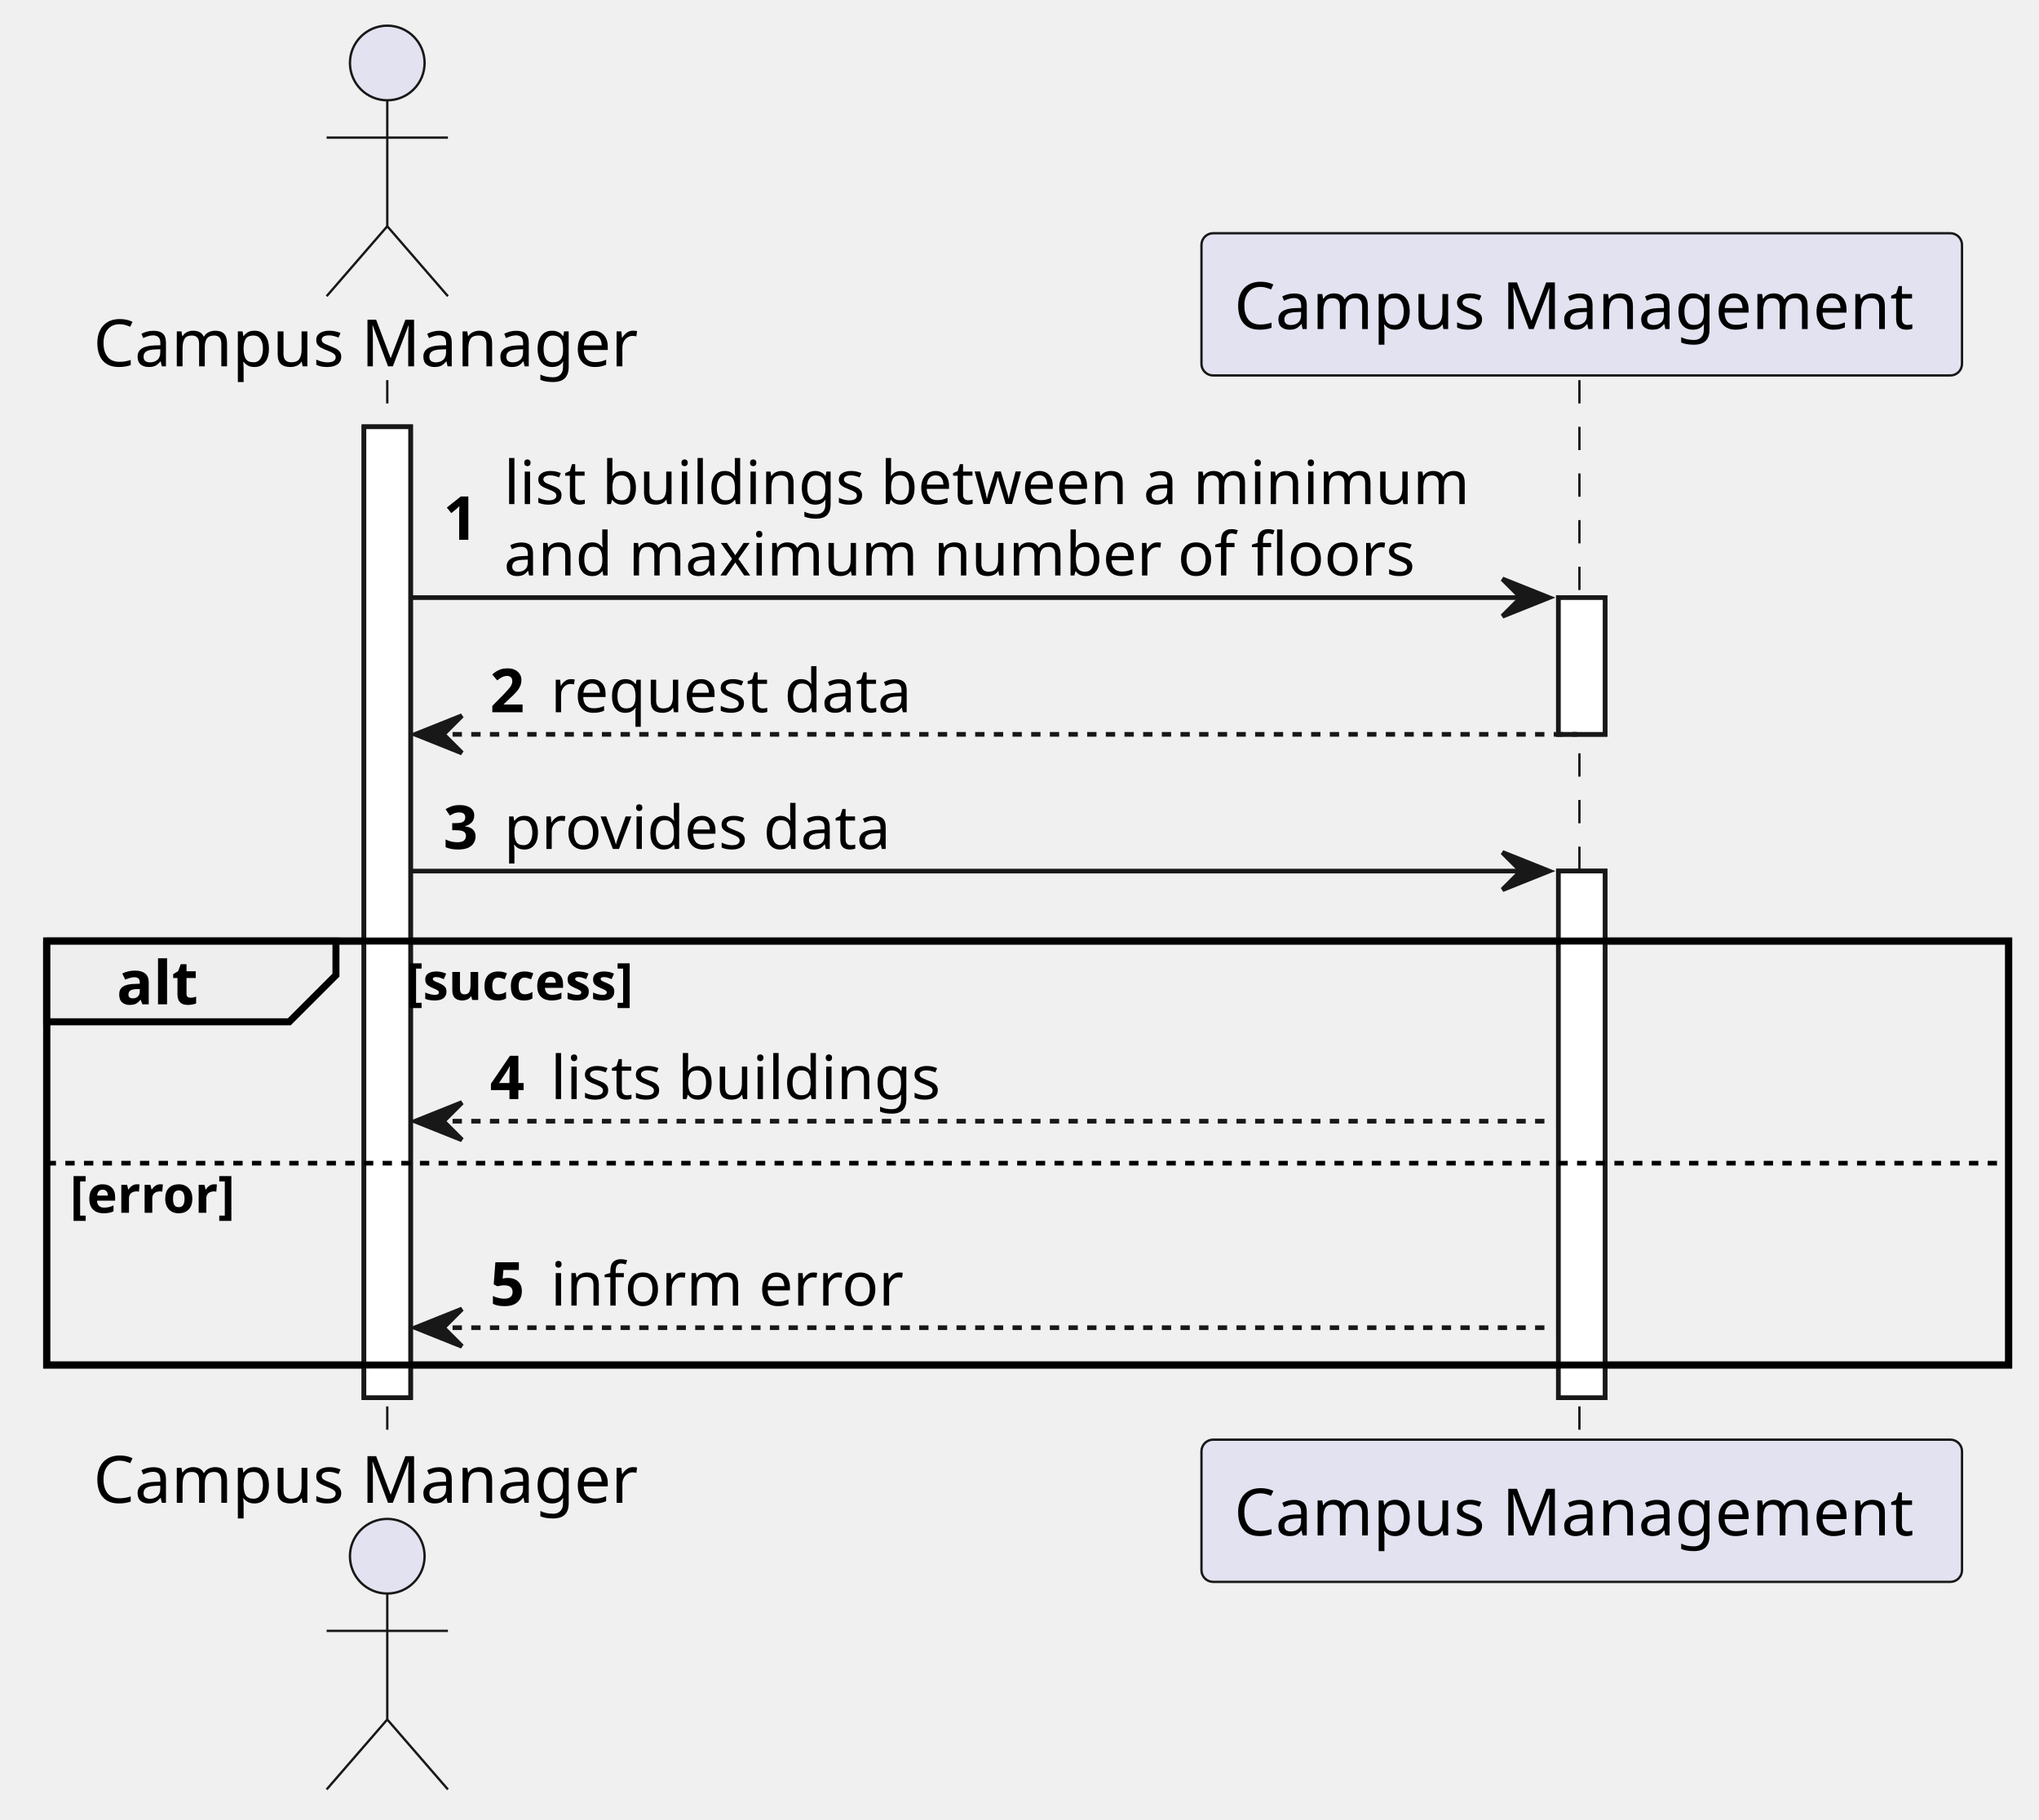
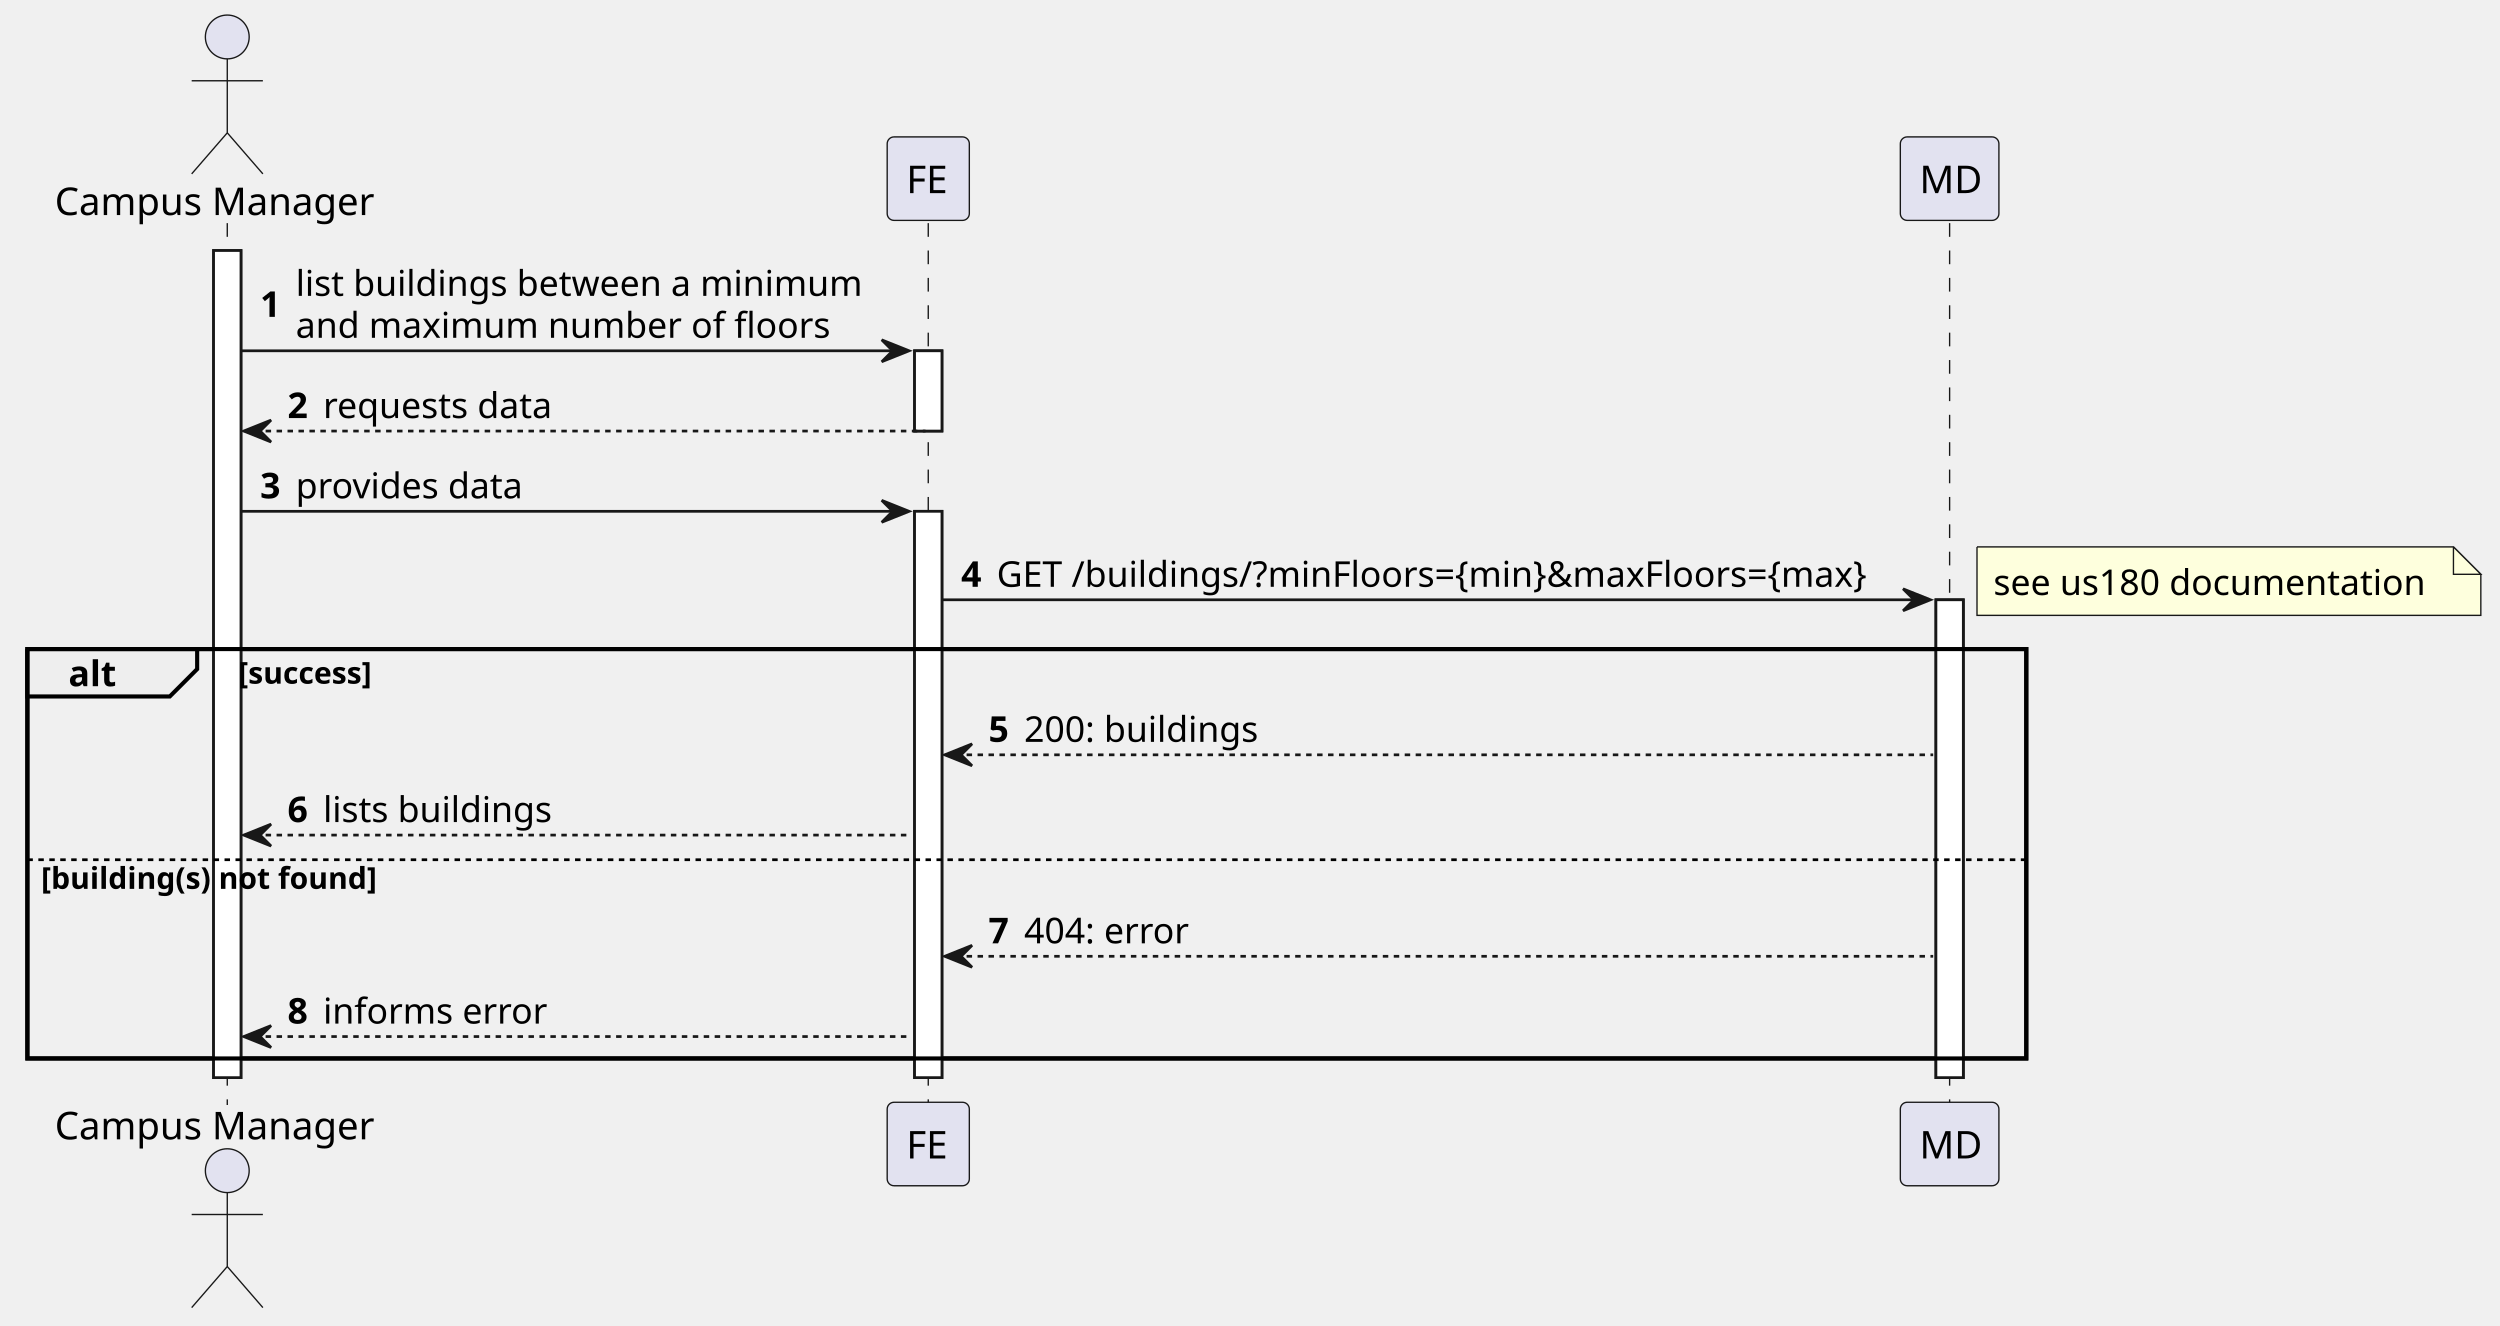
- <svg xmlns="http://www.w3.org/2000/svg" contentStyleType="text/css" height="390px" preserveAspectRatio="none" style="width:437px;height:390px;background:#FFFFFF;" version="1.1" viewBox="0 0 437 390" width="437px" zoomAndPan="magnify">
+ <svg xmlns="http://www.w3.org/2000/svg" contentStyleType="text/css" height="484px" preserveAspectRatio="none" style="width:913px;height:484px;background:#FFFFFF;" version="1.1" viewBox="0 0 913 484" width="913px" zoomAndPan="magnify">
  <defs />
  <g>
-     <rect fill="#FFFFFF" height="208.129" style="stroke:#181818;stroke-width:1.0;" width="10" x="78" y="91.488" />
+     <rect fill="#FFFFFF" height="302.06" style="stroke:#181818;stroke-width:1.0;" width="10" x="78" y="91.488" />
    <rect fill="#FFFFFF" height="29.311" style="stroke:#181818;stroke-width:1.0;" width="10" x="334" y="128.109" />
-     <rect fill="#FFFFFF" height="112.887" style="stroke:#181818;stroke-width:1.0;" width="10" x="334" y="186.731" />
-     <rect fill="none" height="90.887" style="stroke:#000000;stroke-width:1.5;" width="420.5" x="10" y="201.731" />
-     <line style="stroke:#181818;stroke-width:0.5;stroke-dasharray:5.0,5.0;" x1="83" x2="83" y1="81.488" y2="309.617" />
-     <line style="stroke:#181818;stroke-width:0.5;stroke-dasharray:5.0,5.0;" x1="338.5" x2="338.5" y1="81.488" y2="309.617" />
+     <rect fill="#FFFFFF" height="206.818" style="stroke:#181818;stroke-width:1.0;" width="10" x="334" y="186.731" />
+     <rect fill="#FFFFFF" height="174.508" style="stroke:#181818;stroke-width:1.0;" width="10" x="707" y="219.041" />
+     <rect fill="none" height="149.508" style="stroke:#000000;stroke-width:1.5;" width="730" x="10" y="237.041" />
+     <line style="stroke:#181818;stroke-width:0.5;stroke-dasharray:5.0,5.0;" x1="83" x2="83" y1="81.488" y2="403.549" />
+     <line style="stroke:#181818;stroke-width:0.5;stroke-dasharray:5.0,5.0;" x1="339" x2="339" y1="81.488" y2="403.549" />
+     <line style="stroke:#181818;stroke-width:0.5;stroke-dasharray:5.0,5.0;" x1="712" x2="712" y1="81.488" y2="403.549" />
    <text fill="#000000" font-family="sans-serif" font-size="14" lengthAdjust="spacing" textLength="120" x="20" y="78.535">Campus Manager</text>
    <ellipse cx="83" cy="13.5" fill="#E2E2F0" rx="8" ry="8" style="stroke:#181818;stroke-width:0.5;" />
    <path d="M83,21.5 L83,48.5 M70,29.5 L96,29.5 M83,48.5 L70,63.5 M83,48.5 L96,63.5 " fill="none" style="stroke:#181818;stroke-width:0.5;" />
-     <text fill="#000000" font-family="sans-serif" font-size="14" lengthAdjust="spacing" textLength="120" x="20" y="322.152">Campus Manager</text>
-     <ellipse cx="83" cy="333.606" fill="#E2E2F0" rx="8" ry="8" style="stroke:#181818;stroke-width:0.5;" />
-     <path d="M83,341.606 L83,368.606 M70,349.606 L96,349.606 M83,368.606 L70,383.606 M83,368.606 L96,383.606 " fill="none" style="stroke:#181818;stroke-width:0.5;" />
-     <rect fill="#E2E2F0" height="30.488" rx="2.5" ry="2.5" style="stroke:#181818;stroke-width:0.5;" width="163" x="257.5" y="50" />
-     <text fill="#000000" font-family="sans-serif" font-size="14" lengthAdjust="spacing" textLength="149" x="264.5" y="70.535">Campus Management</text>
-     <rect fill="#E2E2F0" height="30.488" rx="2.5" ry="2.5" style="stroke:#181818;stroke-width:0.5;" width="163" x="257.5" y="308.617" />
-     <text fill="#000000" font-family="sans-serif" font-size="14" lengthAdjust="spacing" textLength="149" x="264.5" y="329.152">Campus Management</text>
-     <rect fill="#FFFFFF" height="208.129" style="stroke:#181818;stroke-width:1.0;" width="10" x="78" y="91.488" />
+     <text fill="#000000" font-family="sans-serif" font-size="14" lengthAdjust="spacing" textLength="120" x="20" y="416.084">Campus Manager</text>
+     <ellipse cx="83" cy="427.537" fill="#E2E2F0" rx="8" ry="8" style="stroke:#181818;stroke-width:0.5;" />
+     <path d="M83,435.537 L83,462.537 M70,443.537 L96,443.537 M83,462.537 L70,477.537 M83,462.537 L96,477.537 " fill="none" style="stroke:#181818;stroke-width:0.5;" />
+     <rect fill="#E2E2F0" height="30.488" rx="2.5" ry="2.5" style="stroke:#181818;stroke-width:0.5;" width="30" x="324" y="50" />
+     <text fill="#000000" font-family="sans-serif" font-size="14" lengthAdjust="spacing" textLength="16" x="331" y="70.535">FE</text>
+     <rect fill="#E2E2F0" height="30.488" rx="2.5" ry="2.5" style="stroke:#181818;stroke-width:0.5;" width="30" x="324" y="402.549" />
+     <text fill="#000000" font-family="sans-serif" font-size="14" lengthAdjust="spacing" textLength="16" x="331" y="423.084">FE</text>
+     <rect fill="#E2E2F0" height="30.488" rx="2.5" ry="2.5" style="stroke:#181818;stroke-width:0.5;" width="36" x="694" y="50" />
+     <text fill="#000000" font-family="sans-serif" font-size="14" lengthAdjust="spacing" textLength="22" x="701" y="70.535">MD</text>
+     <rect fill="#E2E2F0" height="30.488" rx="2.5" ry="2.5" style="stroke:#181818;stroke-width:0.5;" width="36" x="694" y="402.549" />
+     <text fill="#000000" font-family="sans-serif" font-size="14" lengthAdjust="spacing" textLength="22" x="701" y="423.084">MD</text>
+     <rect fill="#FFFFFF" height="302.06" style="stroke:#181818;stroke-width:1.0;" width="10" x="78" y="91.488" />
    <rect fill="#FFFFFF" height="29.311" style="stroke:#181818;stroke-width:1.0;" width="10" x="334" y="128.109" />
-     <rect fill="#FFFFFF" height="112.887" style="stroke:#181818;stroke-width:1.0;" width="10" x="334" y="186.731" />
+     <rect fill="#FFFFFF" height="206.818" style="stroke:#181818;stroke-width:1.0;" width="10" x="334" y="186.731" />
+     <rect fill="#FFFFFF" height="174.508" style="stroke:#181818;stroke-width:1.0;" width="10" x="707" y="219.041" />
    <polygon fill="#181818" points="322,124.109,332,128.109,322,132.109,326,128.109" style="stroke:#181818;stroke-width:1.0;" />
    <line style="stroke:#181818;stroke-width:1.0;" x1="88" x2="328" y1="128.109" y2="128.109" />
    <text fill="#000000" font-family="sans-serif" font-size="13" font-weight="bold" lengthAdjust="spacing" textLength="9" x="95" y="115.712">1</text>
    <text fill="#000000" font-family="sans-serif" font-size="13" lengthAdjust="spacing" textLength="214" x="108" y="108.057">list buildings between a minimum</text>
    <text fill="#000000" font-family="sans-serif" font-size="13" lengthAdjust="spacing" textLength="200" x="108" y="123.367">and maximum number of floors</text>
    <polygon fill="#181818" points="99,153.42,89,157.42,99,161.42,95,157.42" style="stroke:#181818;stroke-width:1.0;" />
    <line style="stroke:#181818;stroke-width:1.0;stroke-dasharray:2.0,2.0;" x1="93" x2="338" y1="157.42" y2="157.42" />
    <text fill="#000000" font-family="sans-serif" font-size="13" font-weight="bold" lengthAdjust="spacing" textLength="9" x="105" y="152.678">2</text>
-     <text fill="#000000" font-family="sans-serif" font-size="13" lengthAdjust="spacing" textLength="78" x="118" y="152.678">request data</text>
+     <text fill="#000000" font-family="sans-serif" font-size="13" lengthAdjust="spacing" textLength="85" x="118" y="152.678">requests data</text>
    <polygon fill="#181818" points="322,182.731,332,186.731,322,190.731,326,186.731" style="stroke:#181818;stroke-width:1.0;" />
    <line style="stroke:#181818;stroke-width:1.0;" x1="88" x2="328" y1="186.731" y2="186.731" />
    <text fill="#000000" font-family="sans-serif" font-size="13" font-weight="bold" lengthAdjust="spacing" textLength="9" x="95" y="181.988">3</text>
    <text fill="#000000" font-family="sans-serif" font-size="13" lengthAdjust="spacing" textLength="85" x="108" y="181.988">provides data</text>
-     <path d="M10,201.731 L72,201.731 L72,209.041 L62,219.041 L10,219.041 L10,201.731 " fill="#EEEEEE" style="stroke:#000000;stroke-width:1.5;" />
-     <rect fill="none" height="90.887" style="stroke:#000000;stroke-width:1.5;" width="420.5" x="10" y="201.731" />
-     <text fill="#000000" font-family="sans-serif" font-size="13" font-weight="bold" lengthAdjust="spacing" textLength="17" x="25" y="215.299">alt</text>
-     <text fill="#000000" font-family="sans-serif" font-size="11" font-weight="bold" lengthAdjust="spacing" textLength="51" x="87" y="214.365">[success]</text>
-     <polygon fill="#181818" points="99,236.352,89,240.352,99,244.352,95,240.352" style="stroke:#181818;stroke-width:1.0;" />
-     <line style="stroke:#181818;stroke-width:1.0;stroke-dasharray:2.0,2.0;" x1="93" x2="333" y1="240.352" y2="240.352" />
-     <text fill="#000000" font-family="sans-serif" font-size="13" font-weight="bold" lengthAdjust="spacing" textLength="9" x="105" y="235.609">4</text>
-     <text fill="#000000" font-family="sans-serif" font-size="13" lengthAdjust="spacing" textLength="90" x="118" y="235.609">lists buildings</text>
-     <line style="stroke:#000000;stroke-width:1.0;stroke-dasharray:2.0,2.0;" x1="10" x2="430.5" y1="249.352" y2="249.352" />
-     <text fill="#000000" font-family="sans-serif" font-size="11" font-weight="bold" lengthAdjust="spacing" textLength="36" x="15" y="259.986">[error]</text>
-     <polygon fill="#181818" points="99,280.617,89,284.617,99,288.617,95,284.617" style="stroke:#181818;stroke-width:1.0;" />
-     <line style="stroke:#181818;stroke-width:1.0;stroke-dasharray:2.0,2.0;" x1="93" x2="333" y1="284.617" y2="284.617" />
-     <text fill="#000000" font-family="sans-serif" font-size="13" font-weight="bold" lengthAdjust="spacing" textLength="9" x="105" y="279.875">5</text>
-     <text fill="#000000" font-family="sans-serif" font-size="13" lengthAdjust="spacing" textLength="76" x="118" y="279.875">inform error</text>
+     <polygon fill="#181818" points="695,215.041,705,219.041,695,223.041,699,219.041" style="stroke:#181818;stroke-width:1.0;" />
+     <line style="stroke:#181818;stroke-width:1.0;" x1="344" x2="701" y1="219.041" y2="219.041" />
+     <text fill="#000000" font-family="sans-serif" font-size="13" font-weight="bold" lengthAdjust="spacing" textLength="9" x="351" y="214.299">4</text>
+     <text fill="#000000" font-family="sans-serif" font-size="13" lengthAdjust="spacing" textLength="331" x="364" y="214.299">GET /buildings/?minFloors={min}&amp;maxFloors={max}</text>
+     <path d="M722,199.731 L722,224.731 L906,224.731 L906,209.731 L896,199.731 L722,199.731 " fill="#FEFFDD" style="stroke:#181818;stroke-width:0.5;" />
+     <path d="M896,199.731 L896,209.731 L906,209.731 L896,199.731 " fill="#FEFFDD" style="stroke:#181818;stroke-width:0.5;" />
+     <text fill="#000000" font-family="sans-serif" font-size="13" lengthAdjust="spacing" textLength="163" x="728" y="217.299">see us180 documentation</text>
+     <path d="M10,237.041 L72,237.041 L72,244.352 L62,254.352 L10,254.352 L10,237.041 " fill="#EEEEEE" style="stroke:#000000;stroke-width:1.5;" />
+     <rect fill="none" height="149.508" style="stroke:#000000;stroke-width:1.5;" width="730" x="10" y="237.041" />
+     <text fill="#000000" font-family="sans-serif" font-size="13" font-weight="bold" lengthAdjust="spacing" textLength="17" x="25" y="250.609">alt</text>
+     <text fill="#000000" font-family="sans-serif" font-size="11" font-weight="bold" lengthAdjust="spacing" textLength="51" x="87" y="249.676">[success]</text>
+     <polygon fill="#181818" points="355,271.662,345,275.662,355,279.662,351,275.662" style="stroke:#181818;stroke-width:1.0;" />
+     <line style="stroke:#181818;stroke-width:1.0;stroke-dasharray:2.0,2.0;" x1="349" x2="706" y1="275.662" y2="275.662" />
+     <text fill="#000000" font-family="sans-serif" font-size="13" font-weight="bold" lengthAdjust="spacing" textLength="9" x="361" y="270.92">5</text>
+     <text fill="#000000" font-family="sans-serif" font-size="13" lengthAdjust="spacing" textLength="91" x="374" y="270.92">200: buildings</text>
+     <polygon fill="#181818" points="99,300.973,89,304.973,99,308.973,95,304.973" style="stroke:#181818;stroke-width:1.0;" />
+     <line style="stroke:#181818;stroke-width:1.0;stroke-dasharray:2.0,2.0;" x1="93" x2="333" y1="304.973" y2="304.973" />
+     <text fill="#000000" font-family="sans-serif" font-size="13" font-weight="bold" lengthAdjust="spacing" textLength="9" x="105" y="300.231">6</text>
+     <text fill="#000000" font-family="sans-serif" font-size="13" lengthAdjust="spacing" textLength="90" x="118" y="300.231">lists buildings</text>
+     <line style="stroke:#000000;stroke-width:1.0;stroke-dasharray:2.0,2.0;" x1="10" x2="740" y1="313.973" y2="313.973" />
+     <text fill="#000000" font-family="sans-serif" font-size="11" font-weight="bold" lengthAdjust="spacing" textLength="128" x="15" y="324.607">[building(s) not found]</text>
+     <polygon fill="#181818" points="355,345.238,345,349.238,355,353.238,351,349.238" style="stroke:#181818;stroke-width:1.0;" />
+     <line style="stroke:#181818;stroke-width:1.0;stroke-dasharray:2.0,2.0;" x1="349" x2="706" y1="349.238" y2="349.238" />
+     <text fill="#000000" font-family="sans-serif" font-size="13" font-weight="bold" lengthAdjust="spacing" textLength="9" x="361" y="344.496">7</text>
+     <text fill="#000000" font-family="sans-serif" font-size="13" lengthAdjust="spacing" textLength="62" x="374" y="344.496">404: error</text>
+     <polygon fill="#181818" points="99,374.549,89,378.549,99,382.549,95,378.549" style="stroke:#181818;stroke-width:1.0;" />
+     <line style="stroke:#181818;stroke-width:1.0;stroke-dasharray:2.0,2.0;" x1="93" x2="333" y1="378.549" y2="378.549" />
+     <text fill="#000000" font-family="sans-serif" font-size="13" font-weight="bold" lengthAdjust="spacing" textLength="9" x="105" y="373.807">8</text>
+     <text fill="#000000" font-family="sans-serif" font-size="13" lengthAdjust="spacing" textLength="83" x="118" y="373.807">informs error</text>
  </g>
</svg>
